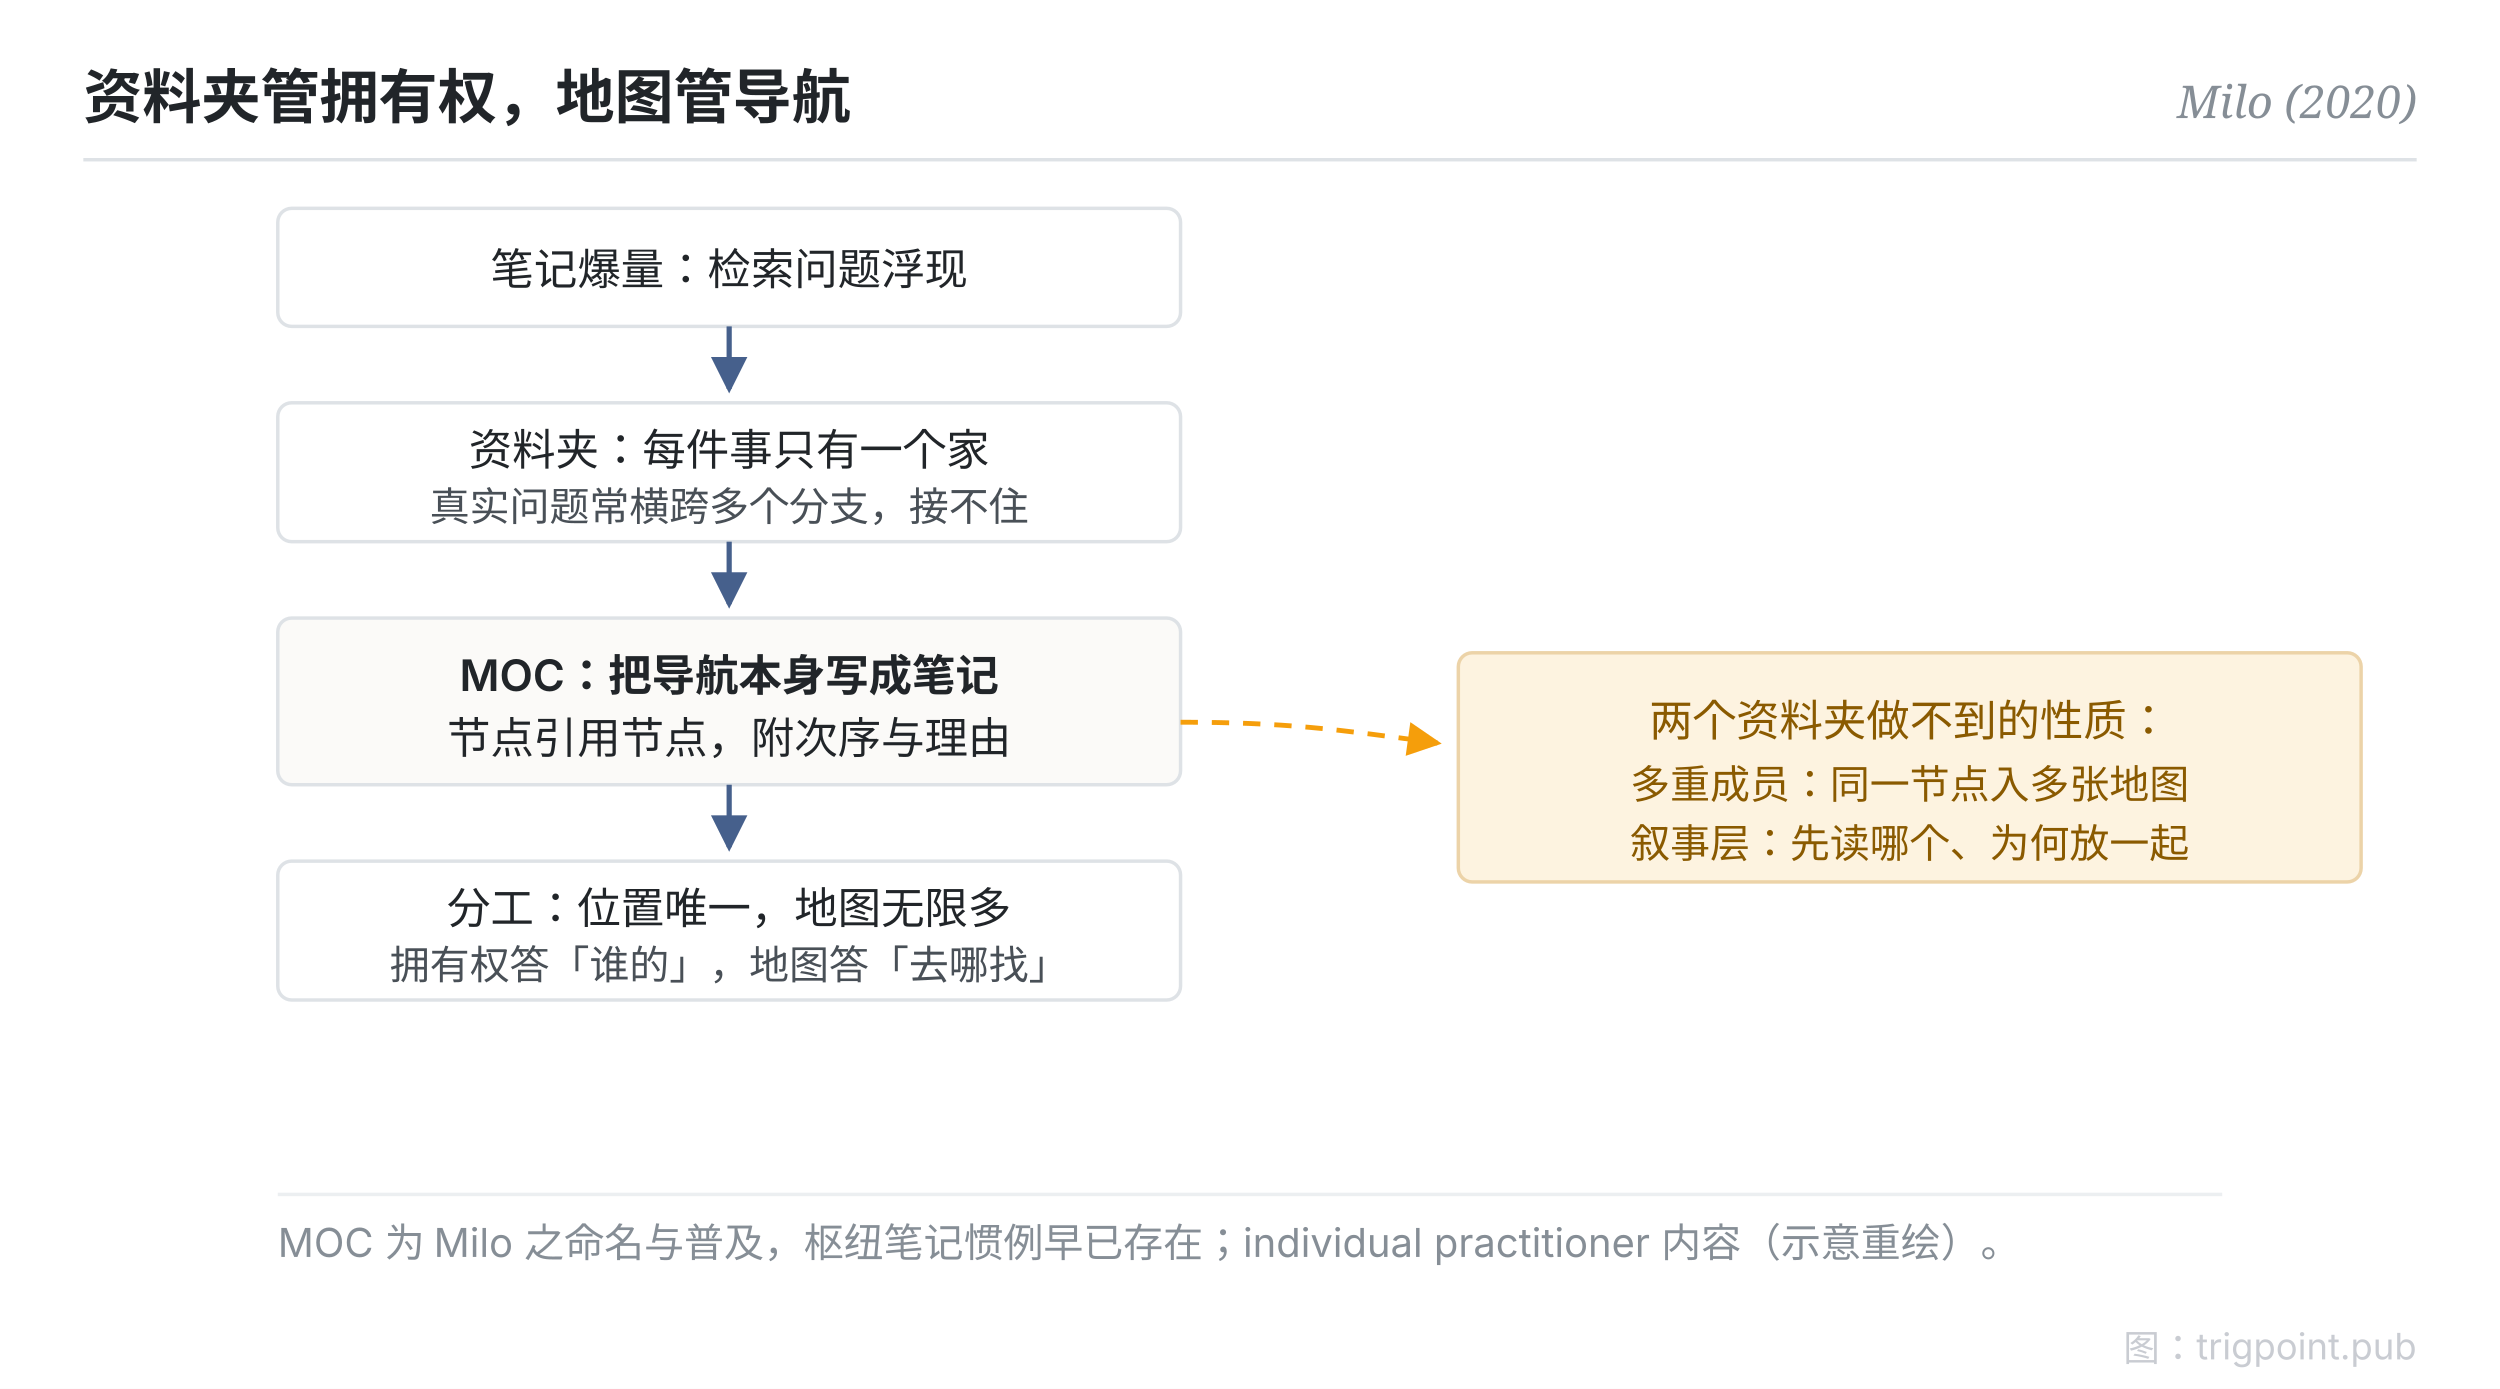
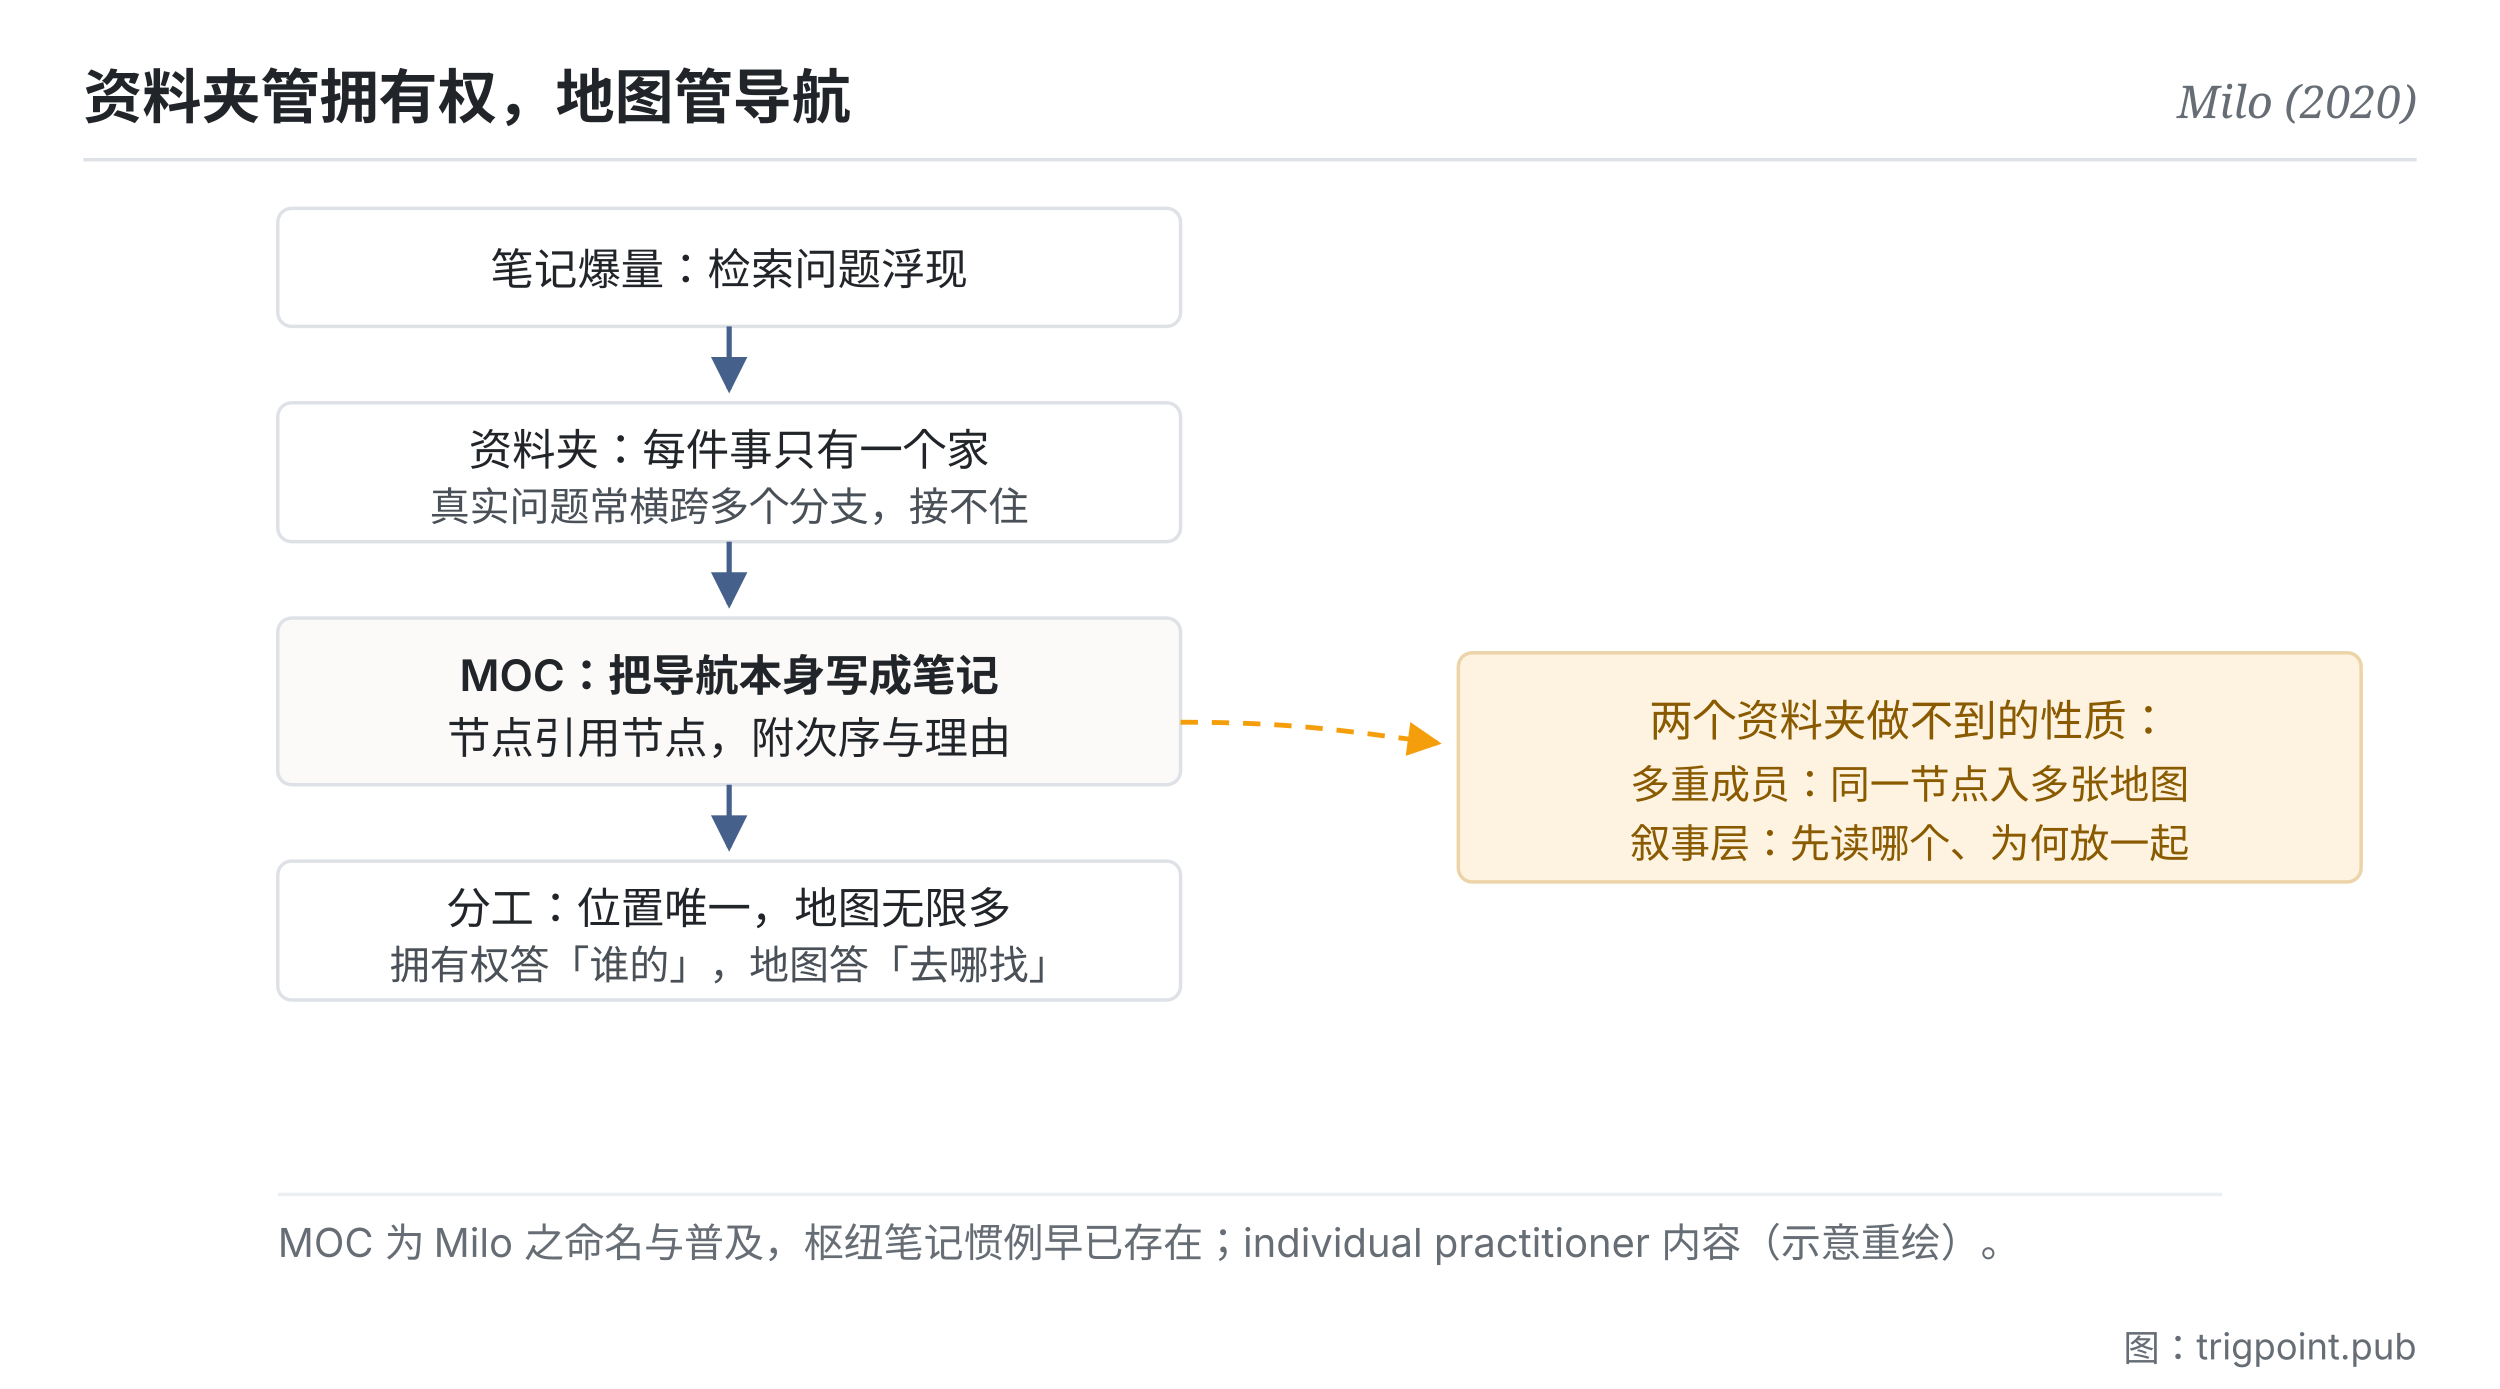
<svg xmlns="http://www.w3.org/2000/svg" viewBox="0 0 720 400" role="img" aria-label="MOC 机制流：笔记爆量后资料夹单一归属接不住跨域检索，MOC 以节点引用节点作导航中枢，资料夹管拥有权而地图管导航">
  <rect x="0" y="0" width="720" height="400" fill="#ffffff" />
  <defs>
    <marker id="arr-ly" viewBox="0 0 8 8" refX="7" refY="4" markerWidth="7" markerHeight="7" orient="auto">
      <path d="M0,0 L8,4 L0,8 z" fill="#46608c" />
    </marker>
    <marker id="arr-ly-a" viewBox="0 0 8 8" refX="7" refY="4" markerWidth="7" markerHeight="7" orient="auto">
      <path d="M0,0 L8,4 L0,8 z" fill="#f59e0b" />
    </marker>
  </defs>
  <text x="24" y="34" font-family="Inter,'Noto Sans TC',sans-serif" font-size="17" font-weight="600" fill="#212529">资料夹管拥有权，地图管导航</text>
-   <text x="696" y="34" text-anchor="end" font-family="Georgia,'Noto Serif TC',serif" font-size="13" font-style="italic" fill="#868e96">Milo (2020)</text>
+   <text x="696" y="34" text-anchor="end" font-family="Georgia,'Noto Serif TC',serif" font-size="13" font-style="italic" fill="#666d75">Milo (2020)</text>
  <line x1="24" y1="46" x2="696" y2="46" stroke="#dee2e6" stroke-width="1" />
  <g font-family="Inter,'Noto Sans TC',sans-serif" font-size="12.5">
    <rect x="80" y="60" width="260" height="34" rx="4" fill="#ffffff" stroke="#dee2e6" />
    <text x="210" y="82" text-anchor="middle" fill="#212529">笔记爆量：检索问题浮现</text>
    <line x1="210" y1="94" x2="210" y2="112" stroke="#46608c" stroke-width="1.5" marker-end="url(#arr-ly)" />
    <rect x="80" y="116" width="260" height="40" rx="4" fill="#ffffff" stroke="#dee2e6" />
    <text x="210" y="134" text-anchor="middle" fill="#212529">资料夹：每件事只有一个家</text>
    <text x="210" y="150" text-anchor="middle" fill="#495057" font-size="11.5">真实问题常横跨多个分支，接不住</text>
    <line x1="210" y1="156" x2="210" y2="174" stroke="#46608c" stroke-width="1.5" marker-end="url(#arr-ly)" />
    <rect x="80" y="178" width="260" height="48" rx="4" fill="#fbfaf8" stroke="#dee2e6" />
    <text x="210" y="199" text-anchor="middle" fill="#212529" font-weight="600">MOC：把导航本身写成笔记</text>
    <text x="210" y="217" text-anchor="middle" fill="#212529">节点引用节点，附次序与理由</text>
    <line x1="210" y1="226" x2="210" y2="244" stroke="#46608c" stroke-width="1.5" marker-end="url(#arr-ly)" />
    <rect x="80" y="248" width="260" height="40" rx="4" fill="#ffffff" stroke="#dee2e6" />
    <text x="210" y="266" text-anchor="middle" fill="#212529">分工：位置唯一，地图无限多</text>
    <text x="210" y="282" text-anchor="middle" fill="#495057" font-size="11.5">拥有权答「谁的」，地图答「去哪找」</text>
    <rect x="420" y="188" width="260" height="66" rx="4" fill="#fdf3e0" stroke="#ecd3a8" />
    <text x="550" y="212" text-anchor="middle" fill="#8a5a00">两个资料夹做不到的性质：</text>
    <text x="550" y="230" text-anchor="middle" fill="#8a5a00" font-size="11.5">多重成员：同一节点入多张地图</text>
    <text x="550" y="247" text-anchor="middle" fill="#8a5a00" font-size="11.5">叙事层：先读哪个、为何放一起</text>
    <path d="M 340 208 C 370 208, 385 210, 414 214" fill="none" stroke="#f59e0b" stroke-width="1.4" stroke-dasharray="5 4" marker-end="url(#arr-ly-a)" />
    <line x1="80" y1="344" x2="640" y2="344" stroke="#eceff1" stroke-width="1" />
-     <text x="80" y="362" font-size="11.5" fill="#868e96">MOC 为 Milo 之命名与普及，枢纽笔记惯例早已存在；individual practitioner 内容（示意重绘）。</text>
-     <text x="696" y="392" text-anchor="end" font-size="10.5" fill="#c9ccd2">图：trigpoint.pub</text>
+     <text x="80" y="362" font-size="11.5" fill="#666d75">MOC 为 Milo 之命名与普及，枢纽笔记惯例早已存在；individual practitioner 内容（示意重绘）。</text>
+     <text x="696" y="392" text-anchor="end" font-size="10.5" fill="#666d75">图：trigpoint.pub</text>
  </g>
</svg>
